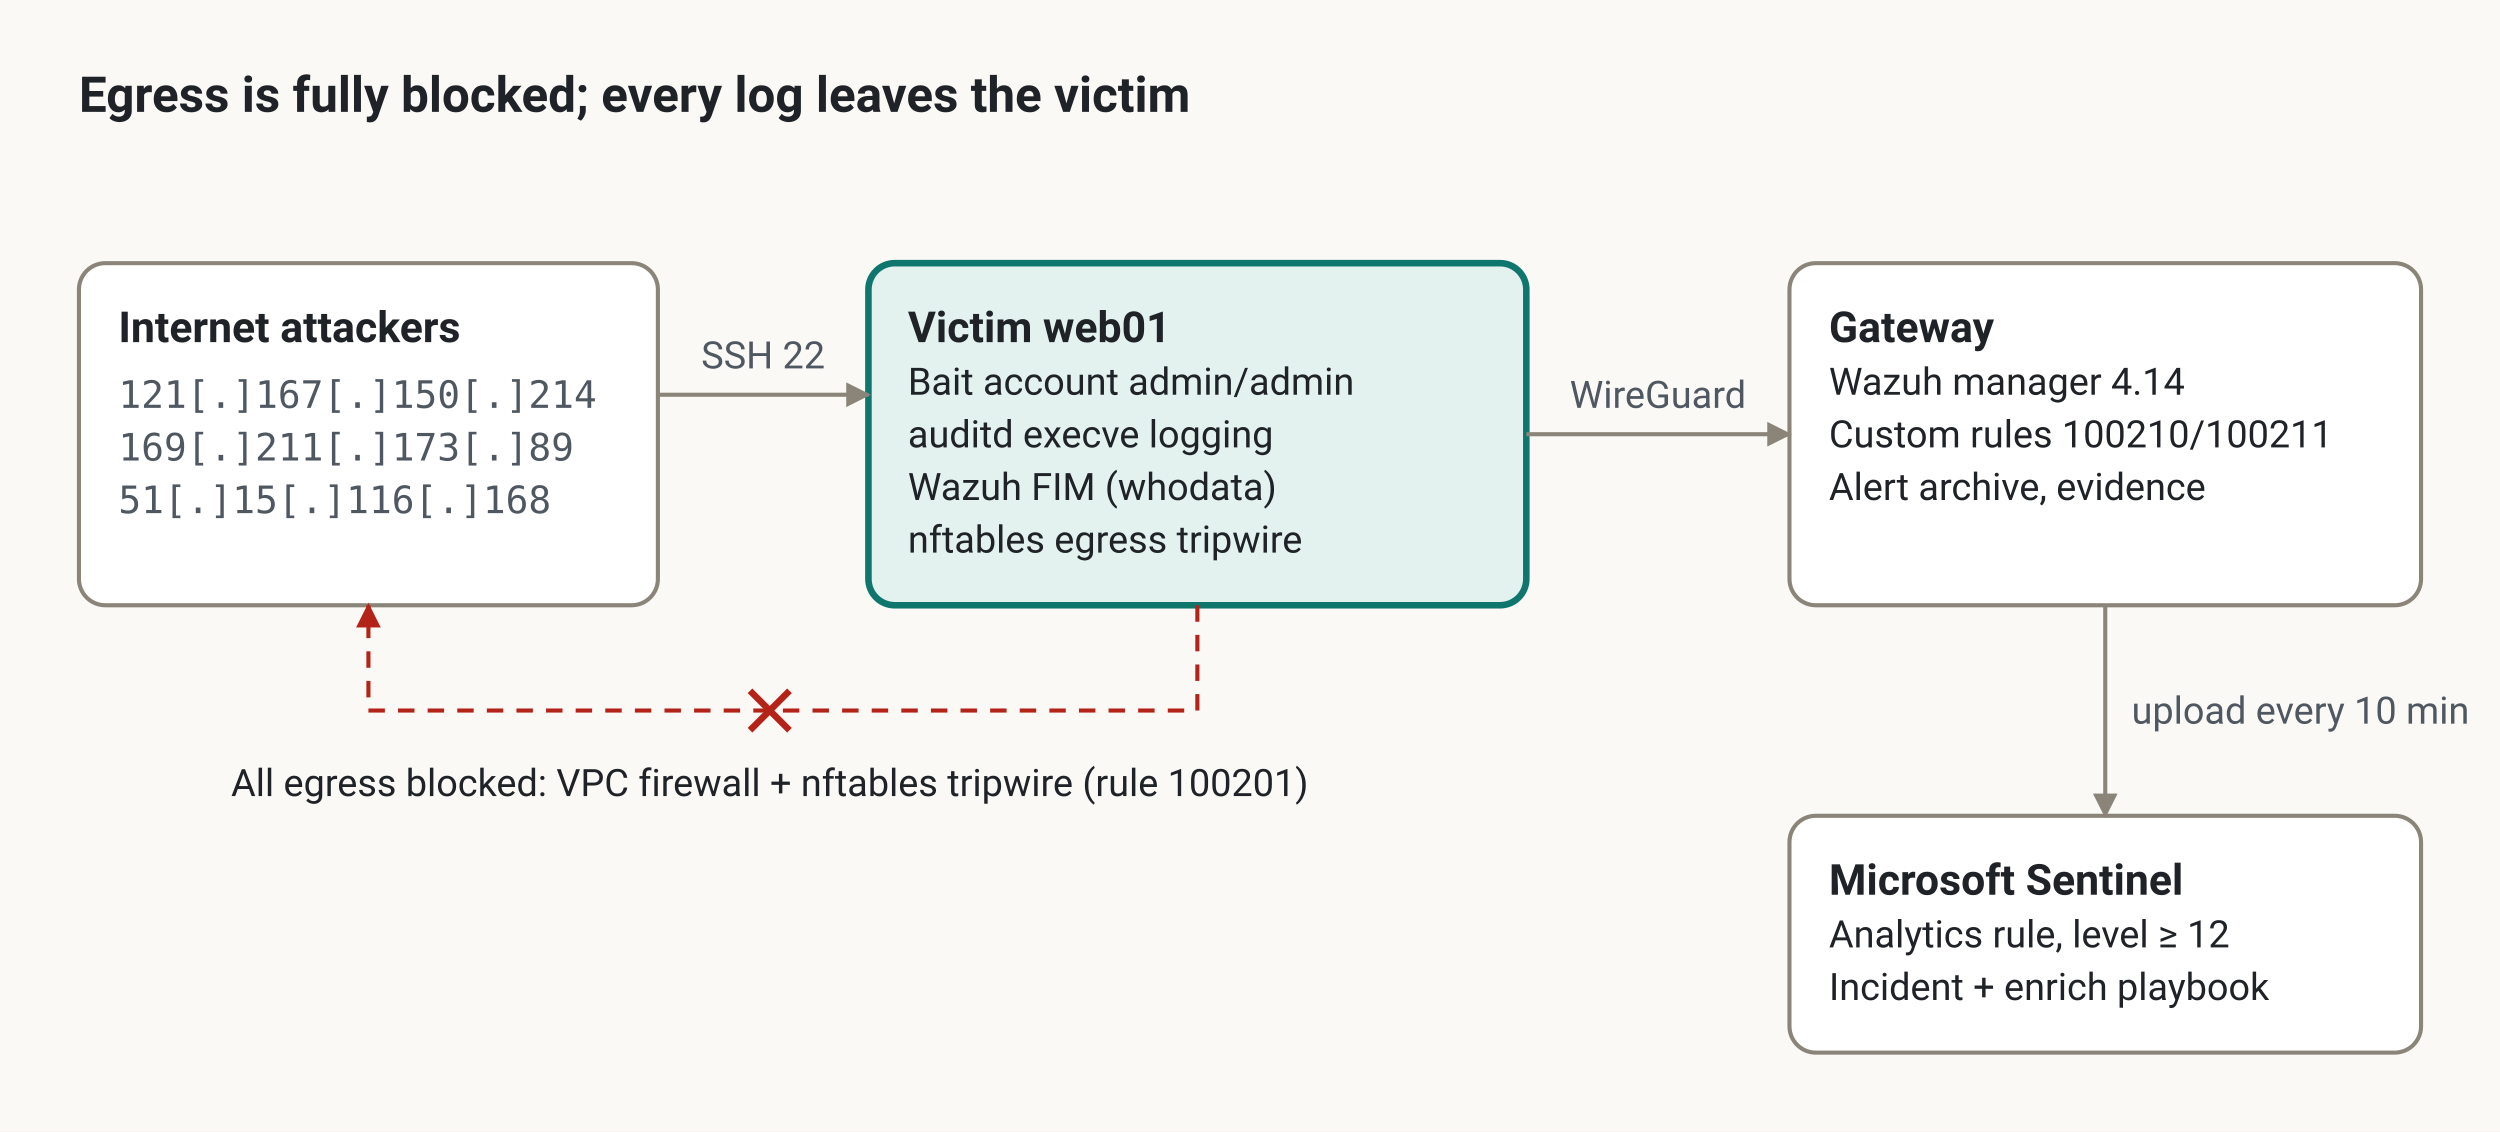
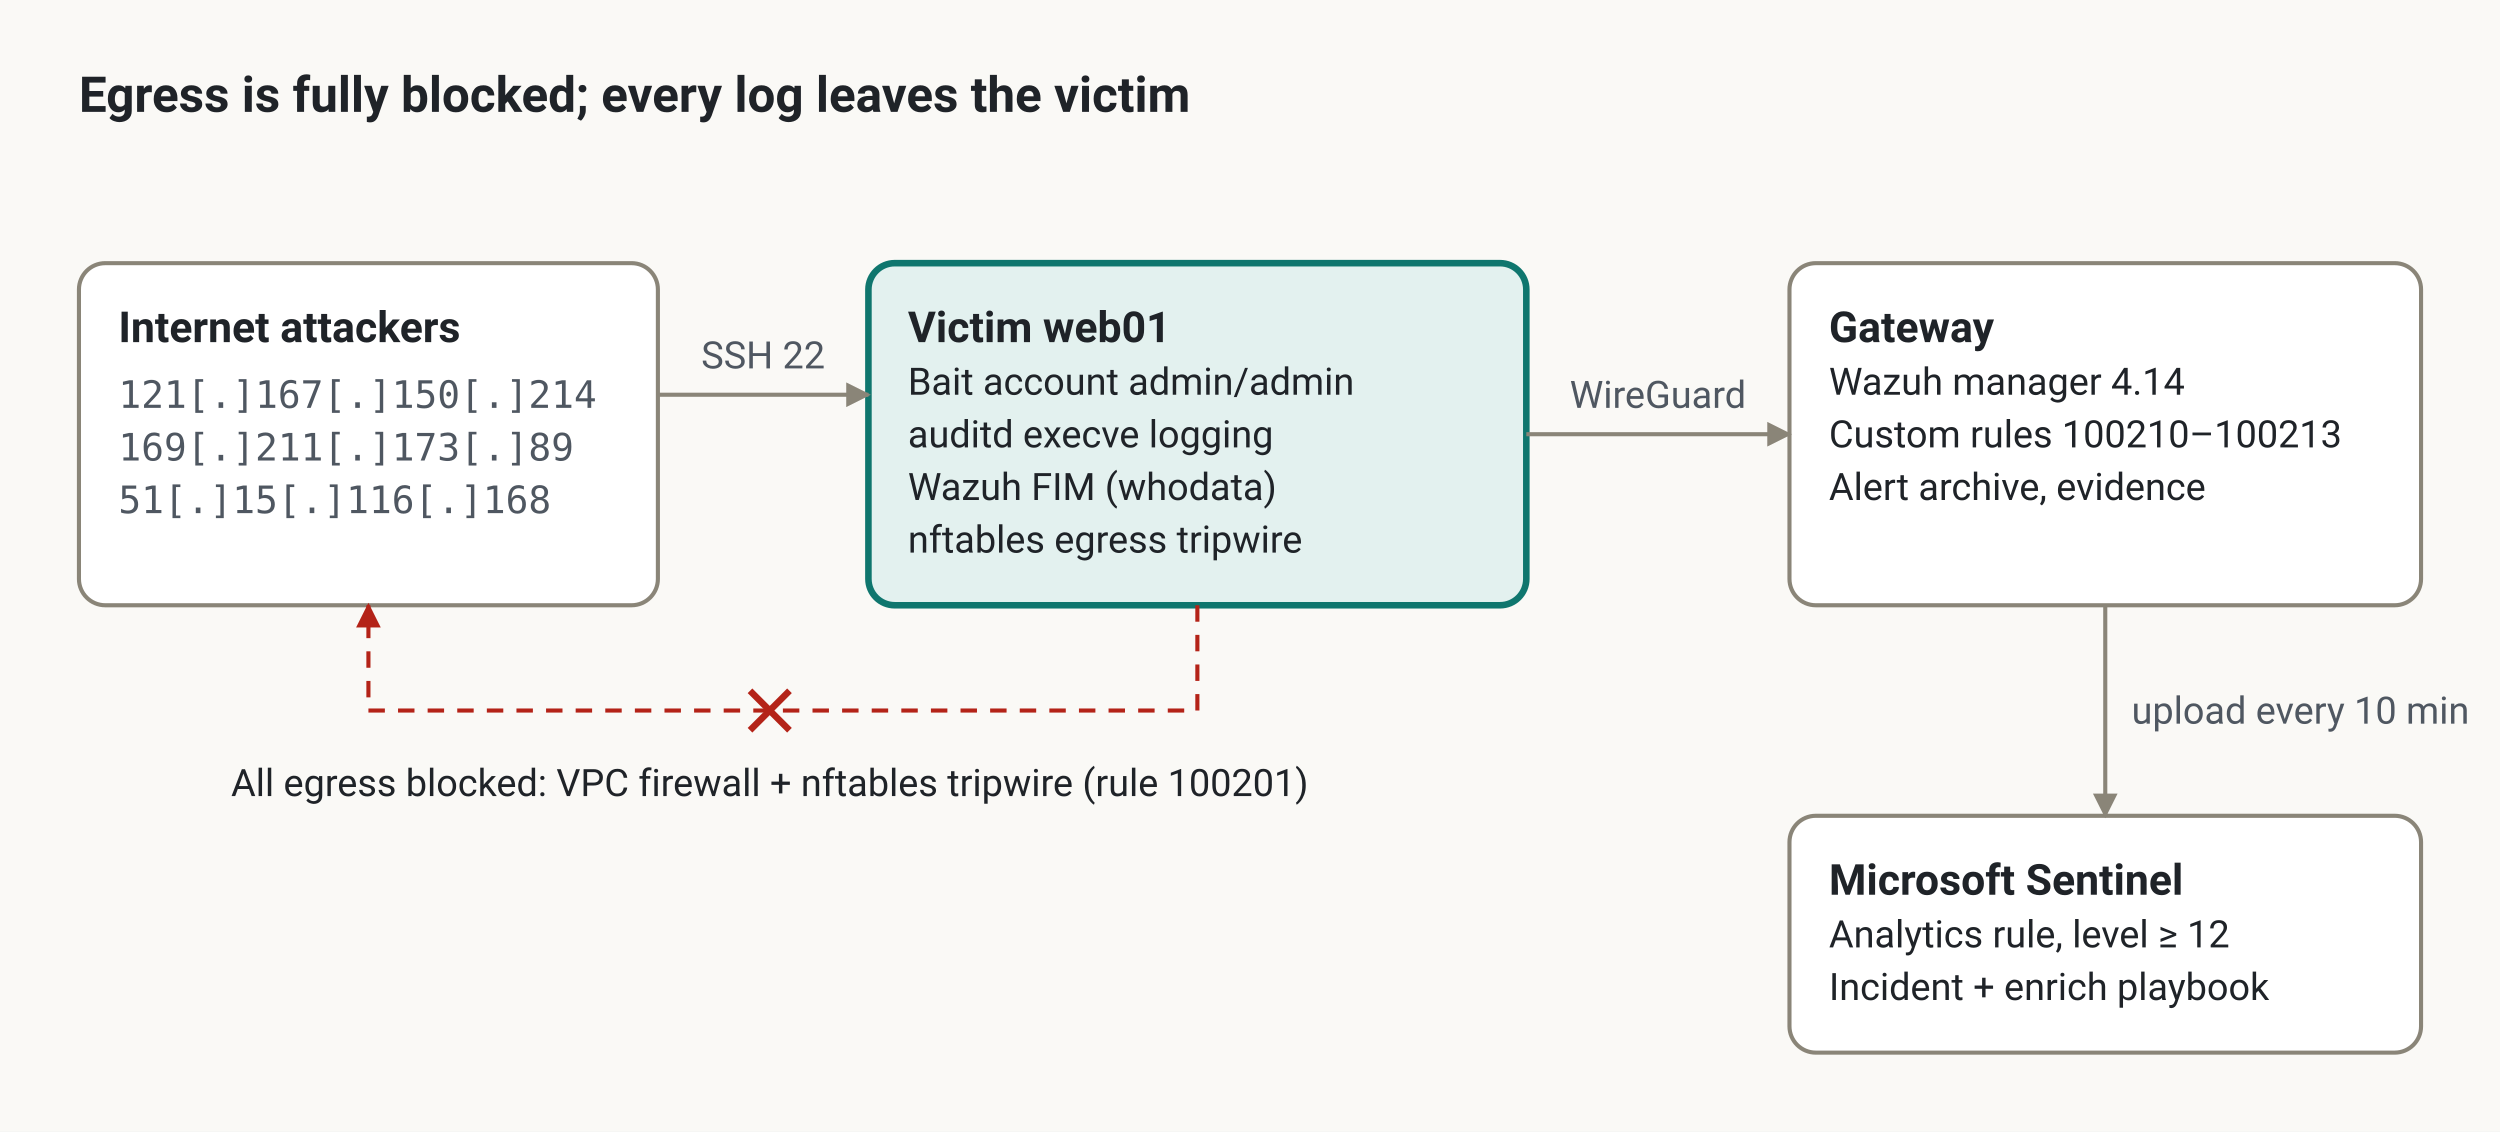
<svg xmlns="http://www.w3.org/2000/svg" viewBox="0 0 760 344" role="img" aria-label="Egress is fully blocked; every log leaves the victim" font-family="system-ui, -apple-system, Segoe UI, Roboto, Helvetica Neue, Arial, sans-serif" font-size="11.5">
  <defs>
    <marker id="a" viewBox="0 0 10 10" refX="9" refY="5" markerWidth="6" markerHeight="6" orient="auto-start-reverse">
      <path d="M0 0L10 5L0 10z" fill="#8a8578" />
    </marker>
    <marker id="b" viewBox="0 0 10 10" refX="9" refY="5" markerWidth="6" markerHeight="6" orient="auto-start-reverse">
      <path d="M0 0L10 5L0 10z" fill="#b42318" />
    </marker>
  </defs>
  <rect width="760" height="344" fill="#faf9f6" />
  <text x="24" y="34" font-size="15" font-weight="600" fill="#1f2328">Egress is fully blocked; every log leaves the victim</text>
  <g>
    <rect x="24" y="80" width="176" height="104" rx="8" fill="#ffffff" stroke="#8a8578" stroke-width="1.25" />
    <text x="36" y="104" font-size="13" font-weight="600" fill="#1f2328">Internet attackers</text>
    <text x="36" y="124" fill="#4f5761" font-family="ui-monospace, Menlo, Consolas, monospace">121[.]167[.]150[.]214</text>
    <text x="36" y="140" fill="#4f5761" font-family="ui-monospace, Menlo, Consolas, monospace">169[.]211[.]173[.]89</text>
    <text x="36" y="156" fill="#4f5761" font-family="ui-monospace, Menlo, Consolas, monospace">51[.]15[.]116[.]168</text>
  </g>
  <g>
    <rect x="264" y="80" width="200" height="104" rx="8" fill="#e3f1ef" stroke="#0f766e" stroke-width="2" />
    <text x="276" y="104" font-size="13" font-weight="600" fill="#1f2328">Victim web01</text>
    <text x="276" y="120" fill="#1f2328">Bait account admin/admin</text>
    <text x="276" y="136" fill="#1f2328">auditd execve logging</text>
    <text x="276" y="152" fill="#1f2328">Wazuh FIM (whodata)</text>
    <text x="276" y="168" fill="#1f2328">nftables egress tripwire</text>
  </g>
  <g>
    <rect x="544" y="80" width="192" height="104" rx="8" fill="#ffffff" stroke="#8a8578" stroke-width="1.25" />
    <text x="556" y="104" font-size="13" font-weight="600" fill="#1f2328">Gateway</text>
    <text x="556" y="120" fill="#1f2328">Wazuh manager 4.14</text>
-     <text x="556" y="136" fill="#1f2328">Custom rules 100210/100211</text>
+     <text x="556" y="136" fill="#1f2328">Custom rules 100210–100213</text>
    <text x="556" y="152" fill="#1f2328">Alert archive, evidence</text>
  </g>
  <g>
    <rect x="544" y="248" width="192" height="72" rx="8" fill="#ffffff" stroke="#8a8578" stroke-width="1.25" />
    <text x="556" y="272" font-size="13" font-weight="600" fill="#1f2328">Microsoft Sentinel</text>
    <text x="556" y="288" fill="#1f2328">Analytics rule, level ≥ 12</text>
    <text x="556" y="304" fill="#1f2328">Incident + enrich playbook</text>
  </g>
  <g fill="none" stroke="#8a8578" stroke-width="1.25">
    <path d="M200 120H264" marker-end="url(#a)" />
    <path d="M464 132H544" marker-end="url(#a)" />
    <path d="M640 184V248" marker-end="url(#a)" />
  </g>
  <path d="M364 184V216H112V184" fill="none" stroke="#b42318" stroke-width="1.25" stroke-dasharray="5 4" marker-end="url(#b)" />
  <path d="M228 210L240 222M240 210L228 222" stroke="#b42318" stroke-width="2" />
  <text x="232" y="112" text-anchor="middle" fill="#4f5761">SSH 22</text>
  <text x="504" y="124" text-anchor="middle" fill="#4f5761">WireGuard</text>
  <text x="648" y="220" fill="#4f5761">upload every 10 min</text>
  <text x="234" y="242" text-anchor="middle" fill="#1f2328">All egress blocked: VPC firewall + nftables tripwire (rule 100201)</text>
</svg>
